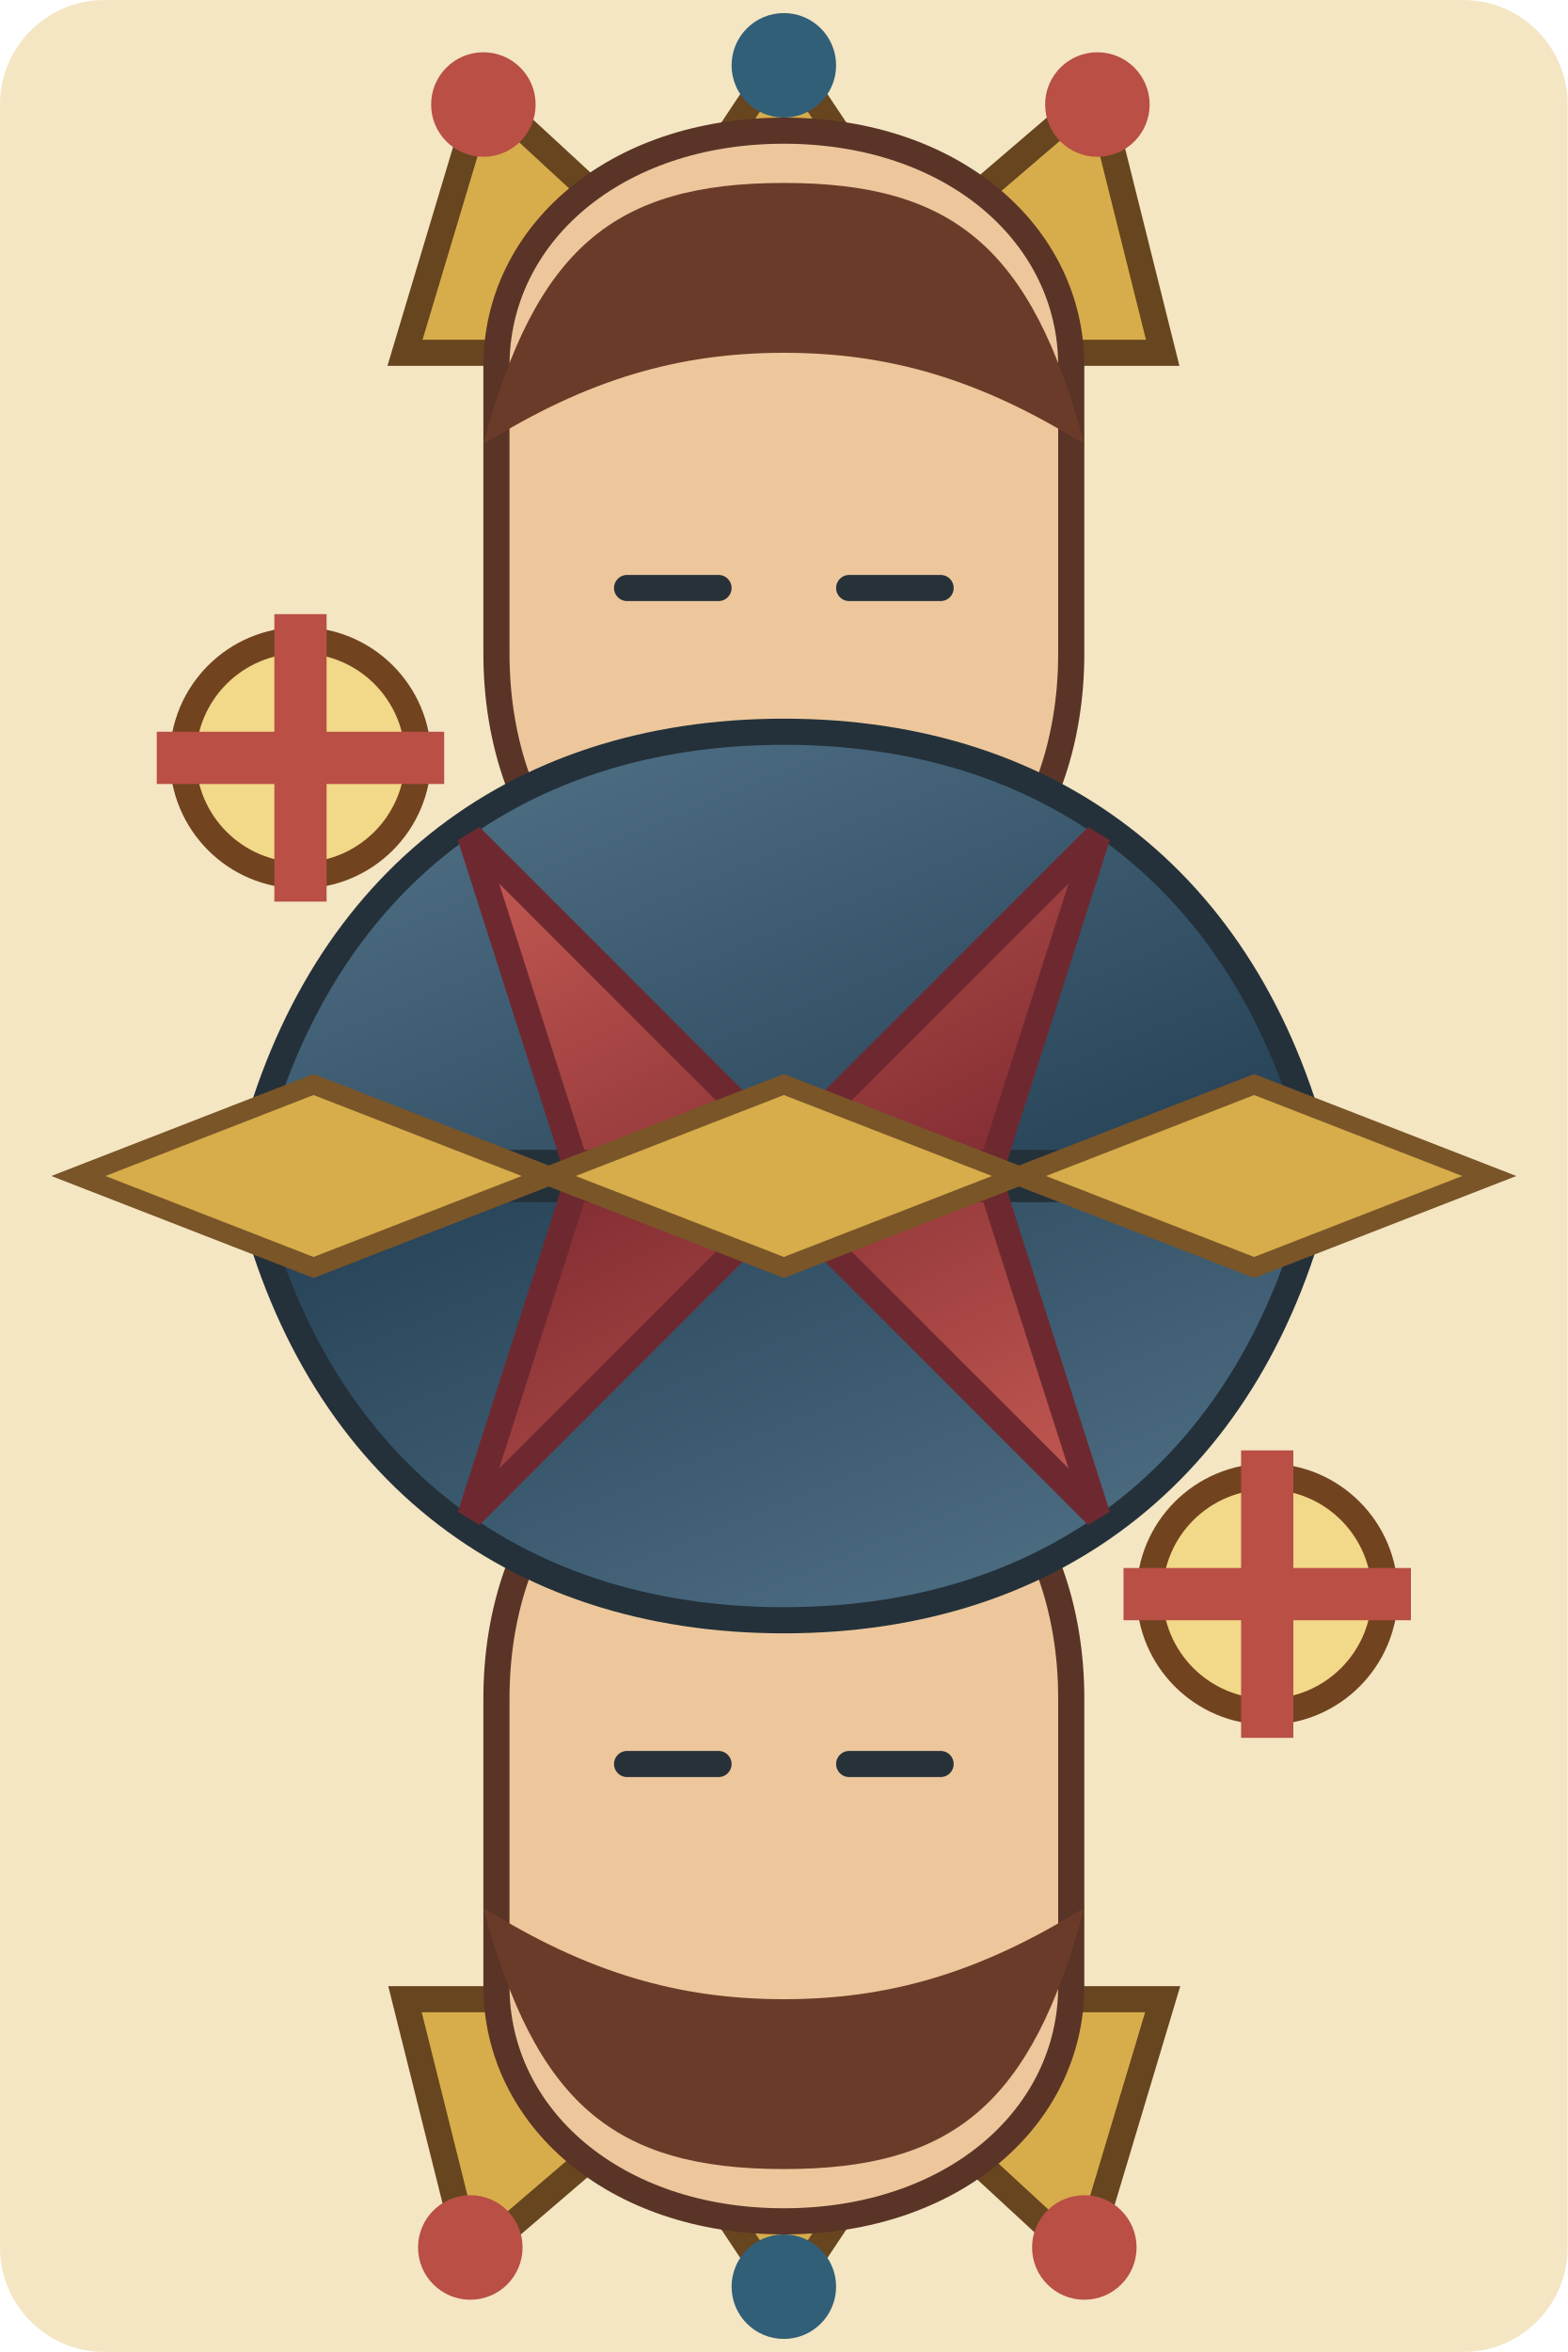
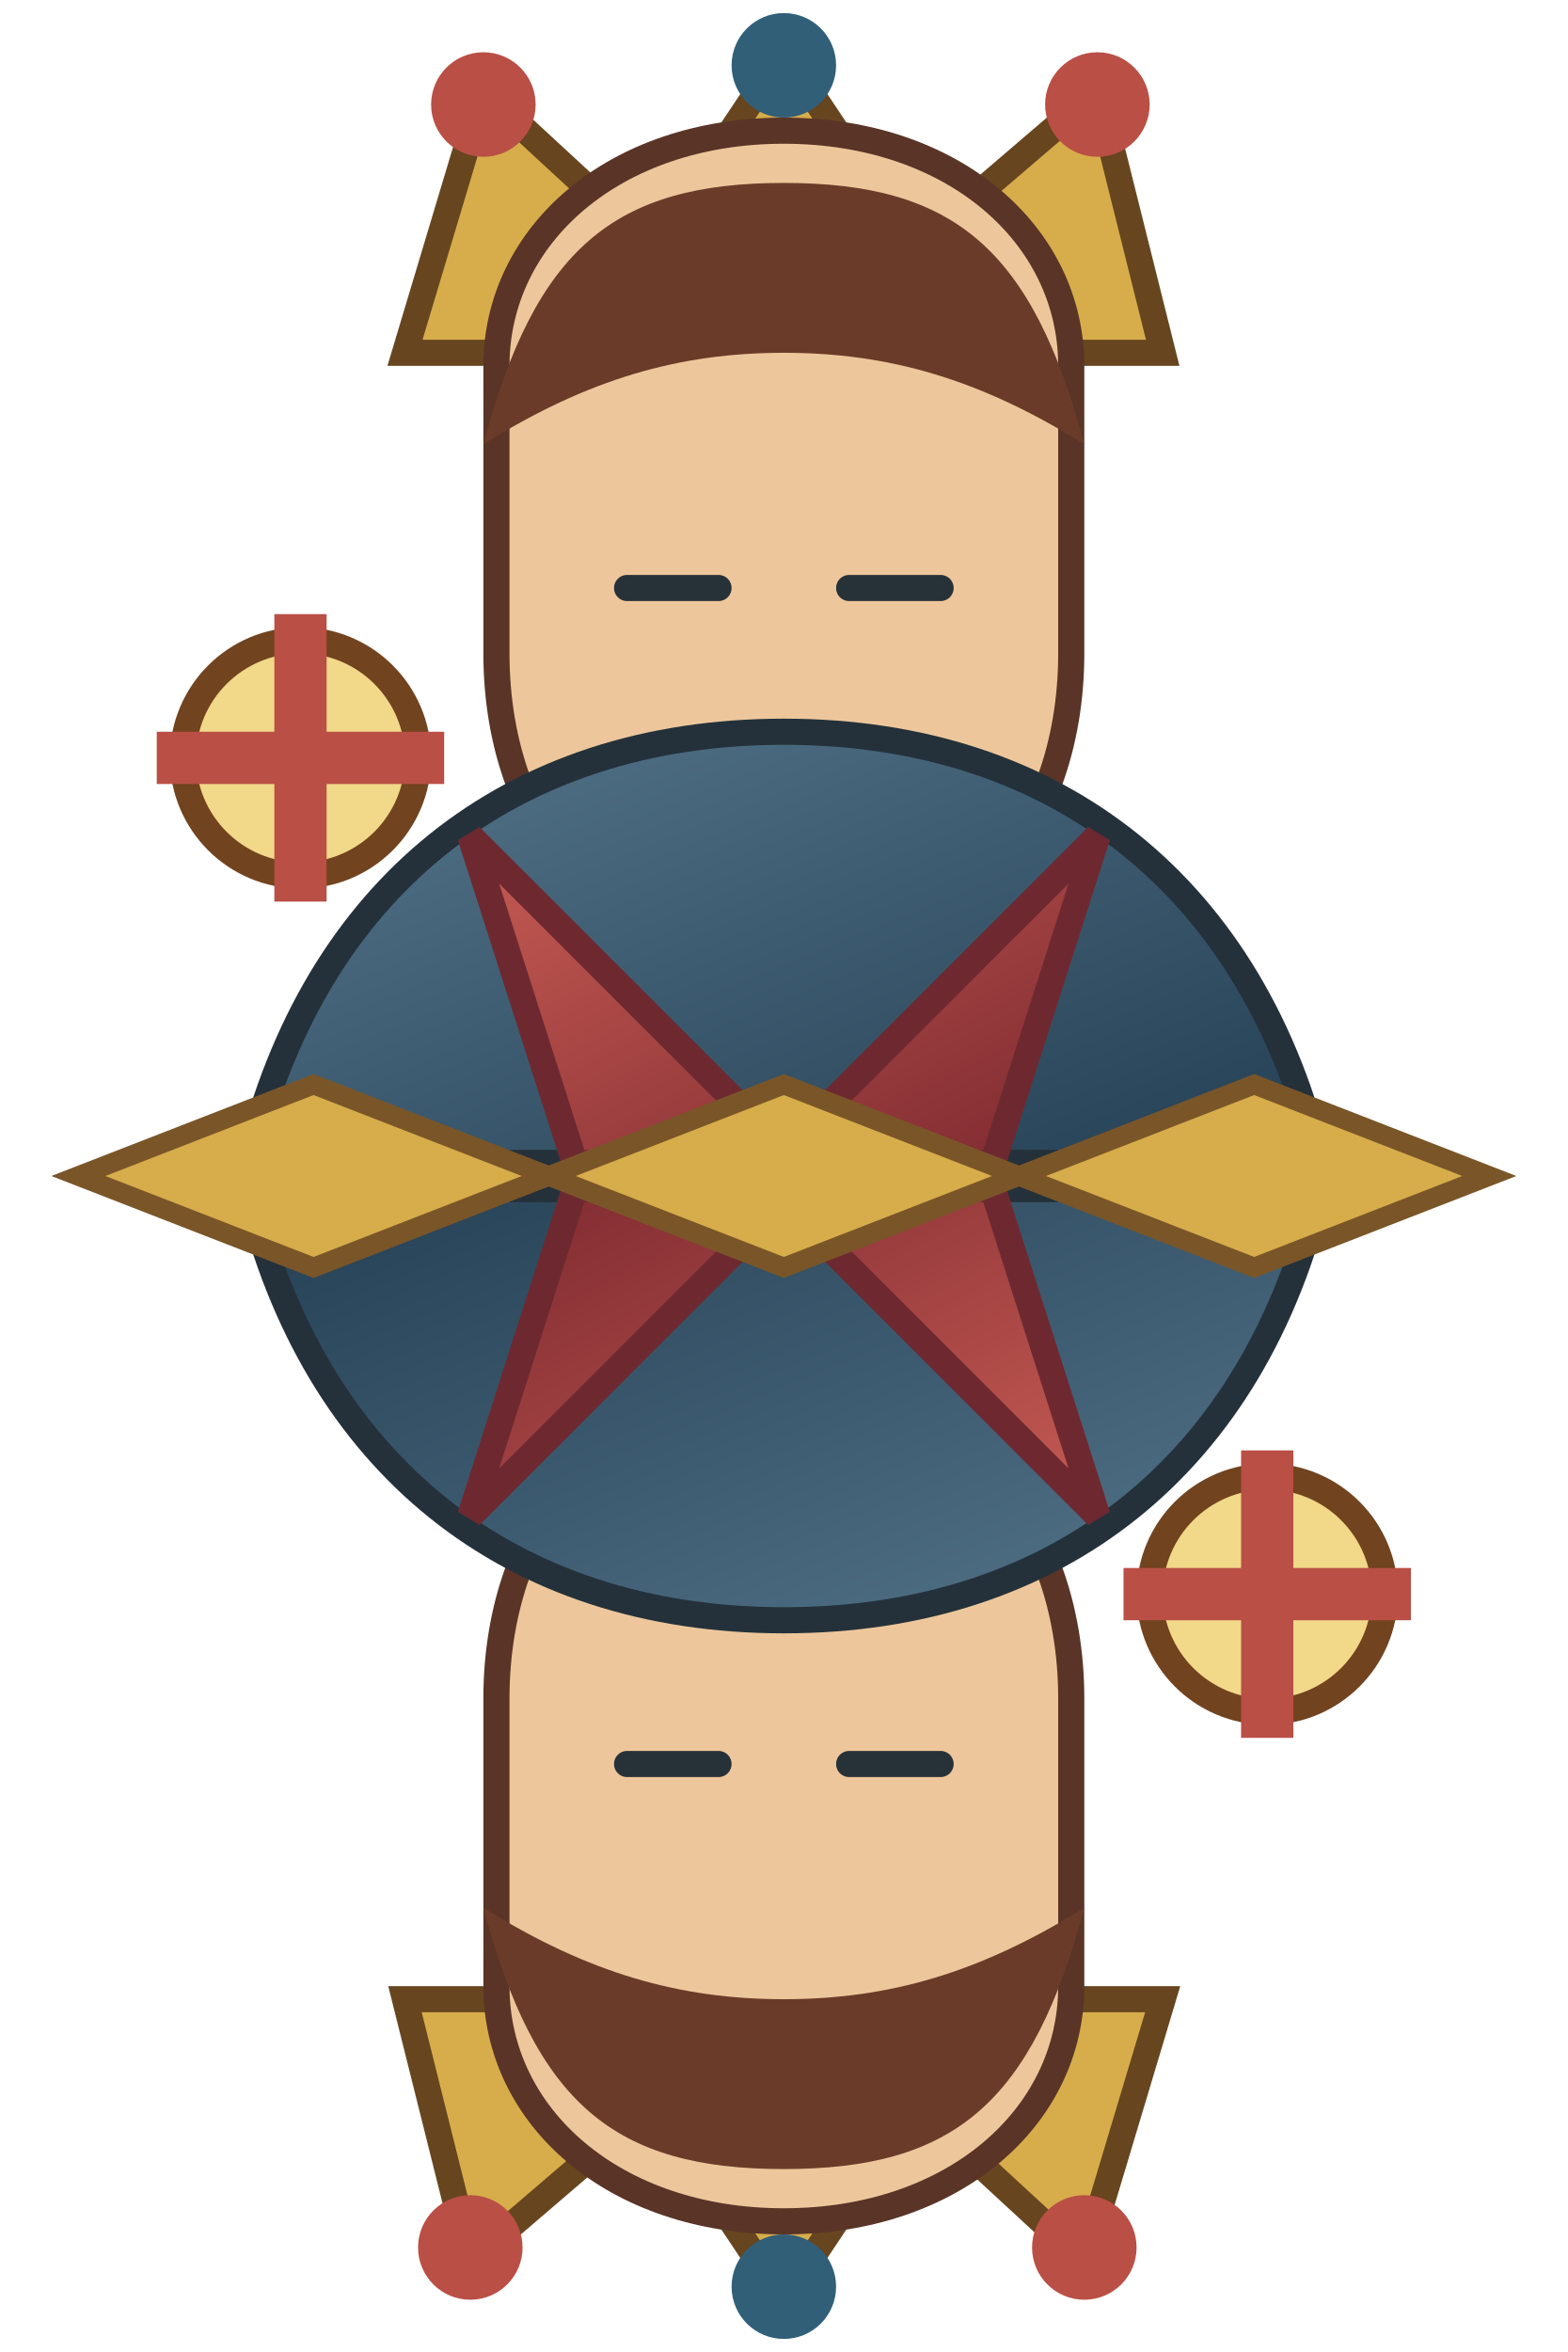
<svg xmlns="http://www.w3.org/2000/svg" viewBox="0 0 120 180">
  <defs>
    <linearGradient id="q-red" x1="0" y1="0" x2="1" y2="1">
      <stop stop-color="#c65b53" />
      <stop offset="1" stop-color="#7d2930" />
    </linearGradient>
    <linearGradient id="q-blue" x1="0" y1="0" x2="1" y2="1">
      <stop stop-color="#55768b" />
      <stop offset="1" stop-color="#243f54" />
    </linearGradient>
    <g id="queen-half">
      <path d="m31 27 6-20 13 12L60 4l10 15L84 7l5 20Z" fill="#d7ad4b" stroke="#67451f" stroke-width="2" />
      <circle cx="37" cy="8" r="4" fill="#b94f45" />
      <circle cx="60" cy="5" r="4" fill="#315f78" />
      <circle cx="84" cy="8" r="4" fill="#b94f45" />
      <path d="M38 28c0-10 9-18 22-18s22 8 22 18v22c0 14-9 24-22 24S38 64 38 50Z" fill="#edc79b" stroke="#5a3427" stroke-width="2" />
      <path d="M37 34c4-15 10-20 23-20s19 5 23 20c-8-5-15-7-23-7s-15 2-23 7Z" fill="#6b3b29" />
      <path d="M48 45h7m10 0h7" stroke="#273238" stroke-width="2" stroke-linecap="round" />
      <path d="M55 59c4 3 7 3 11 0" fill="none" stroke="#a75046" stroke-width="2" stroke-linecap="round" />
      <path d="M19 89c5-21 20-33 41-33s36 12 41 33Z" fill="url(#q-blue)" stroke="#24313a" stroke-width="2" />
      <path d="m36 64 24 24 24-24-8 25H44Z" fill="url(#q-red)" stroke="#6e2930" stroke-width="2" />
      <g transform="translate(23 58)">
        <circle cx="0" cy="0" r="9" fill="#f2d889" stroke="#71431e" stroke-width="2" />
        <path d="M0-11v22M-11 0h22" stroke="#b94f45" stroke-width="4" />
      </g>
    </g>
  </defs>
-   <rect width="120" height="180" rx="8" fill="#f4e6c3" />
  <use href="#queen-half" />
  <use href="#queen-half" transform="rotate(180 60 90)" />
  <path d="m6 90 18-7 18 7 18-7 18 7 18-7 18 7-18 7-18-7-18 7-18-7-18 7Z" fill="#d7ad4b" stroke="#7a5528" stroke-width="1.5" />
</svg>
